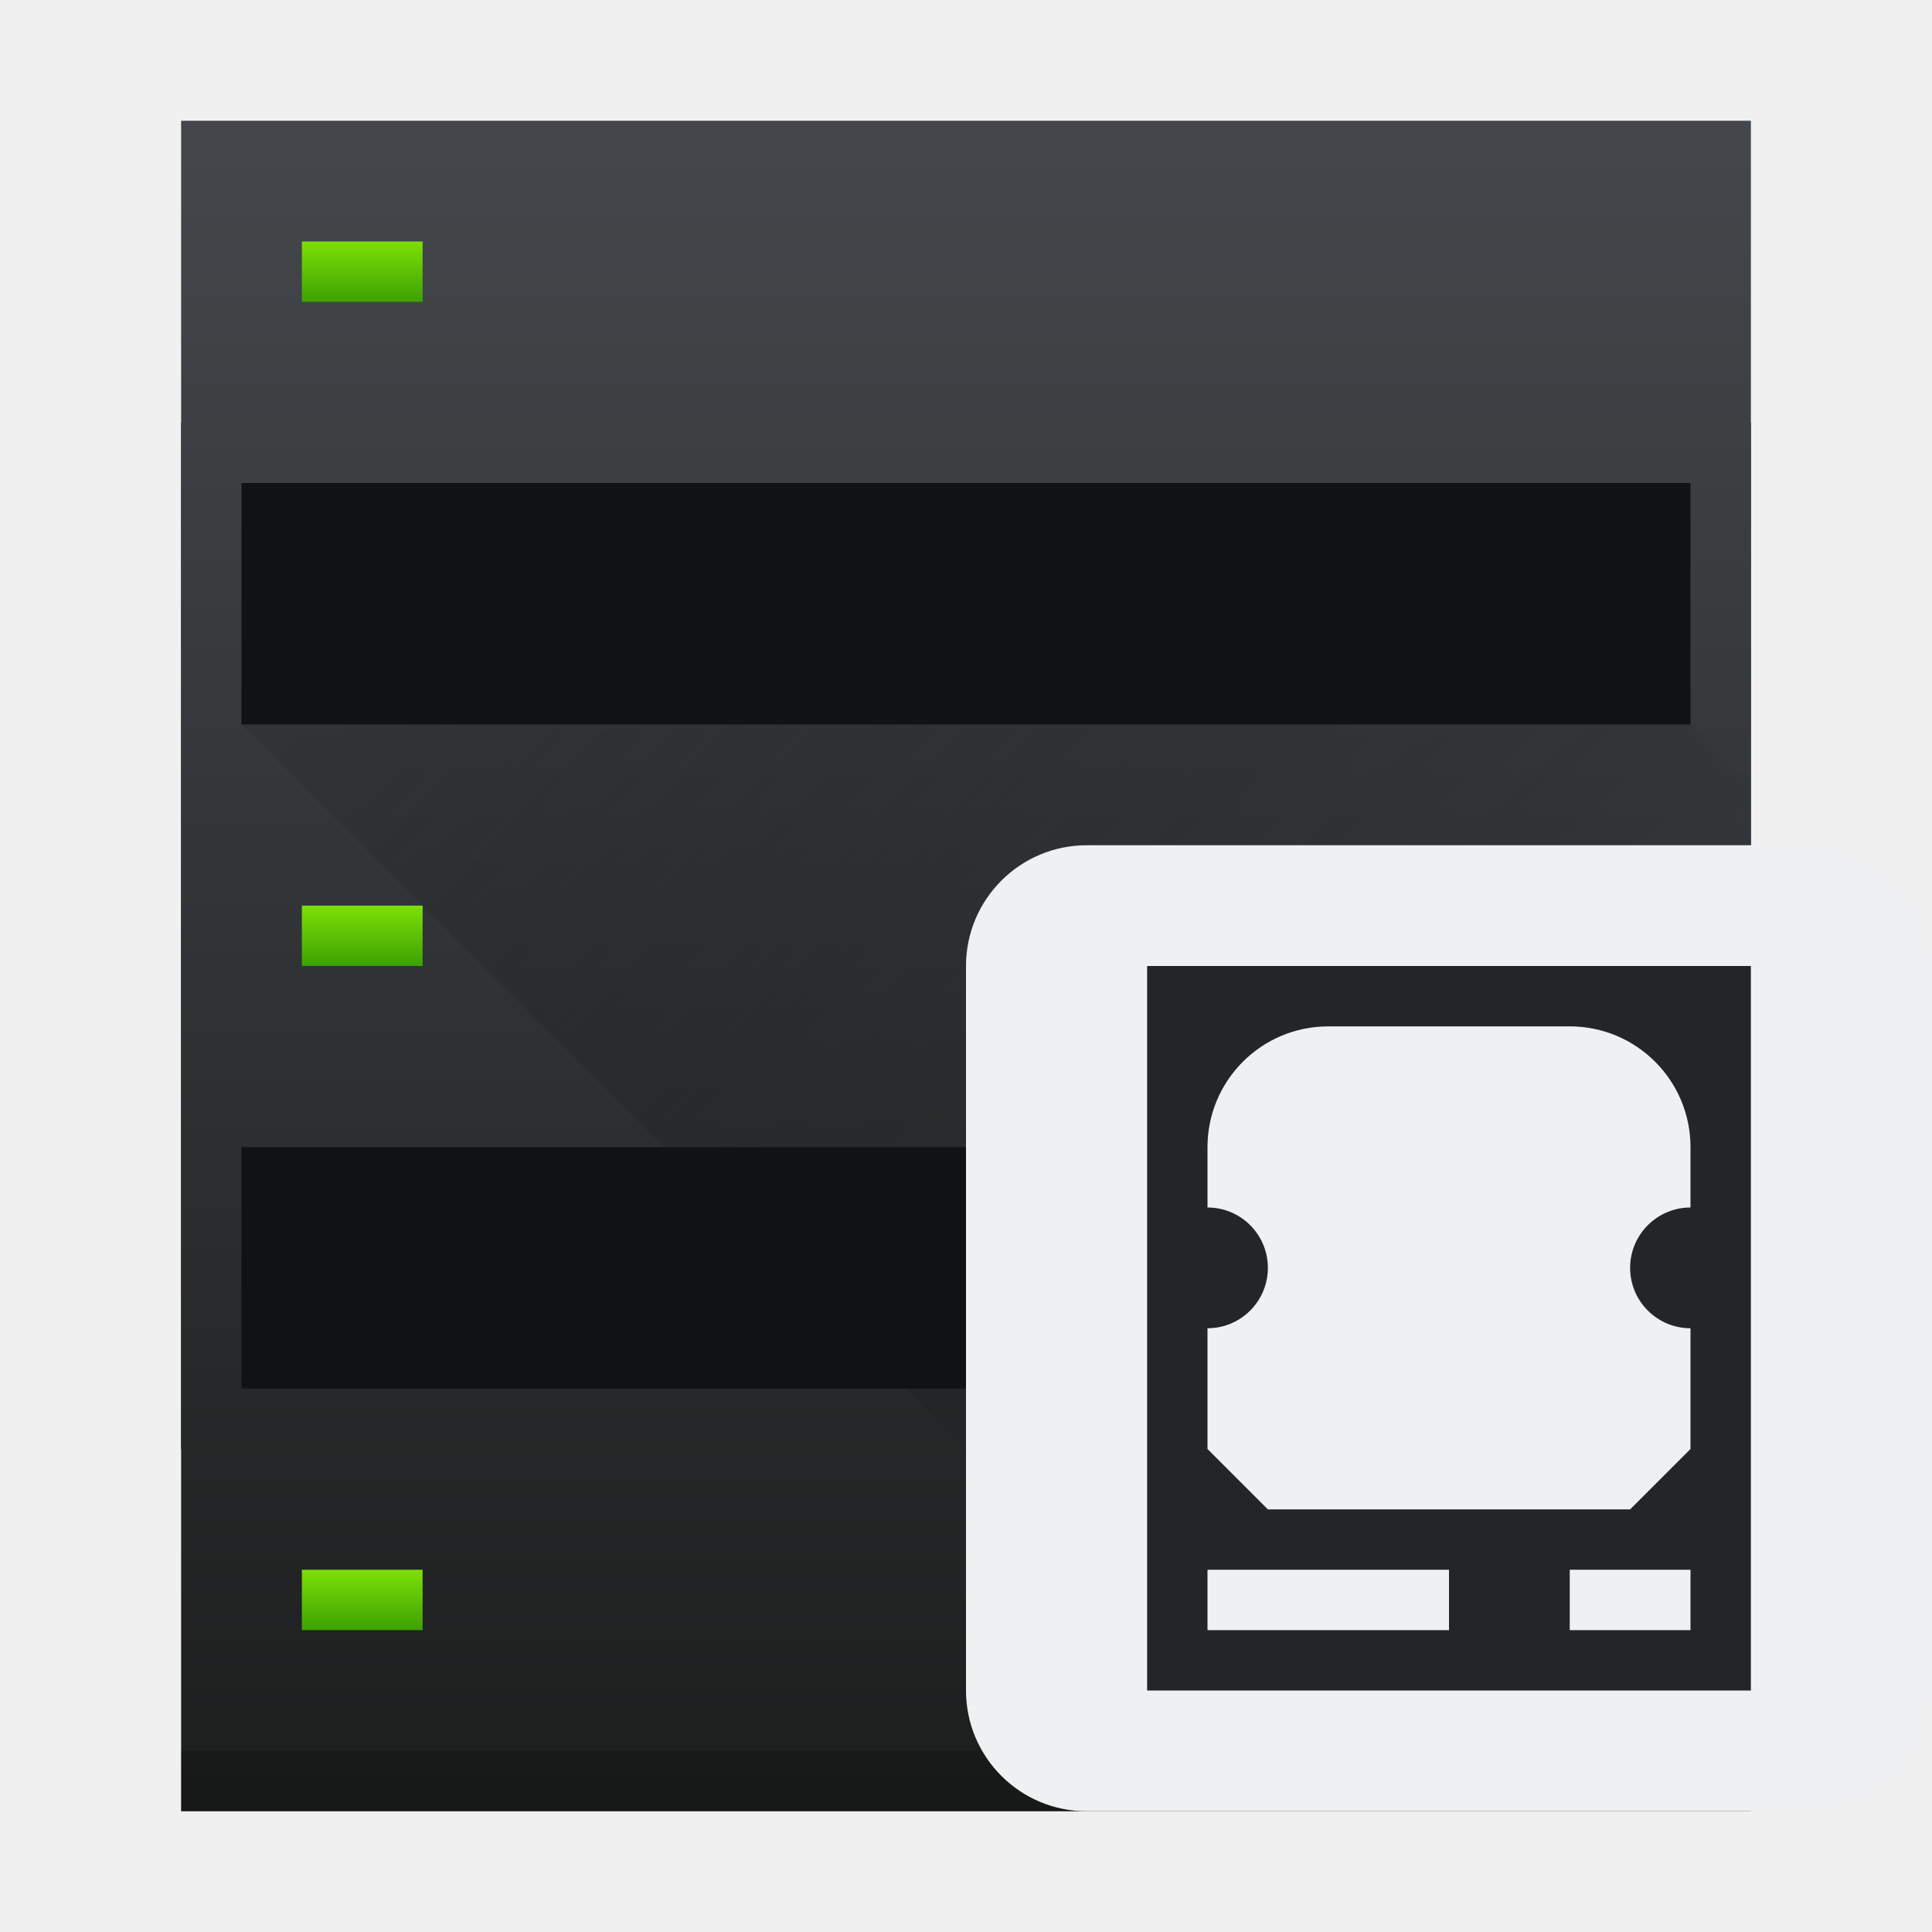
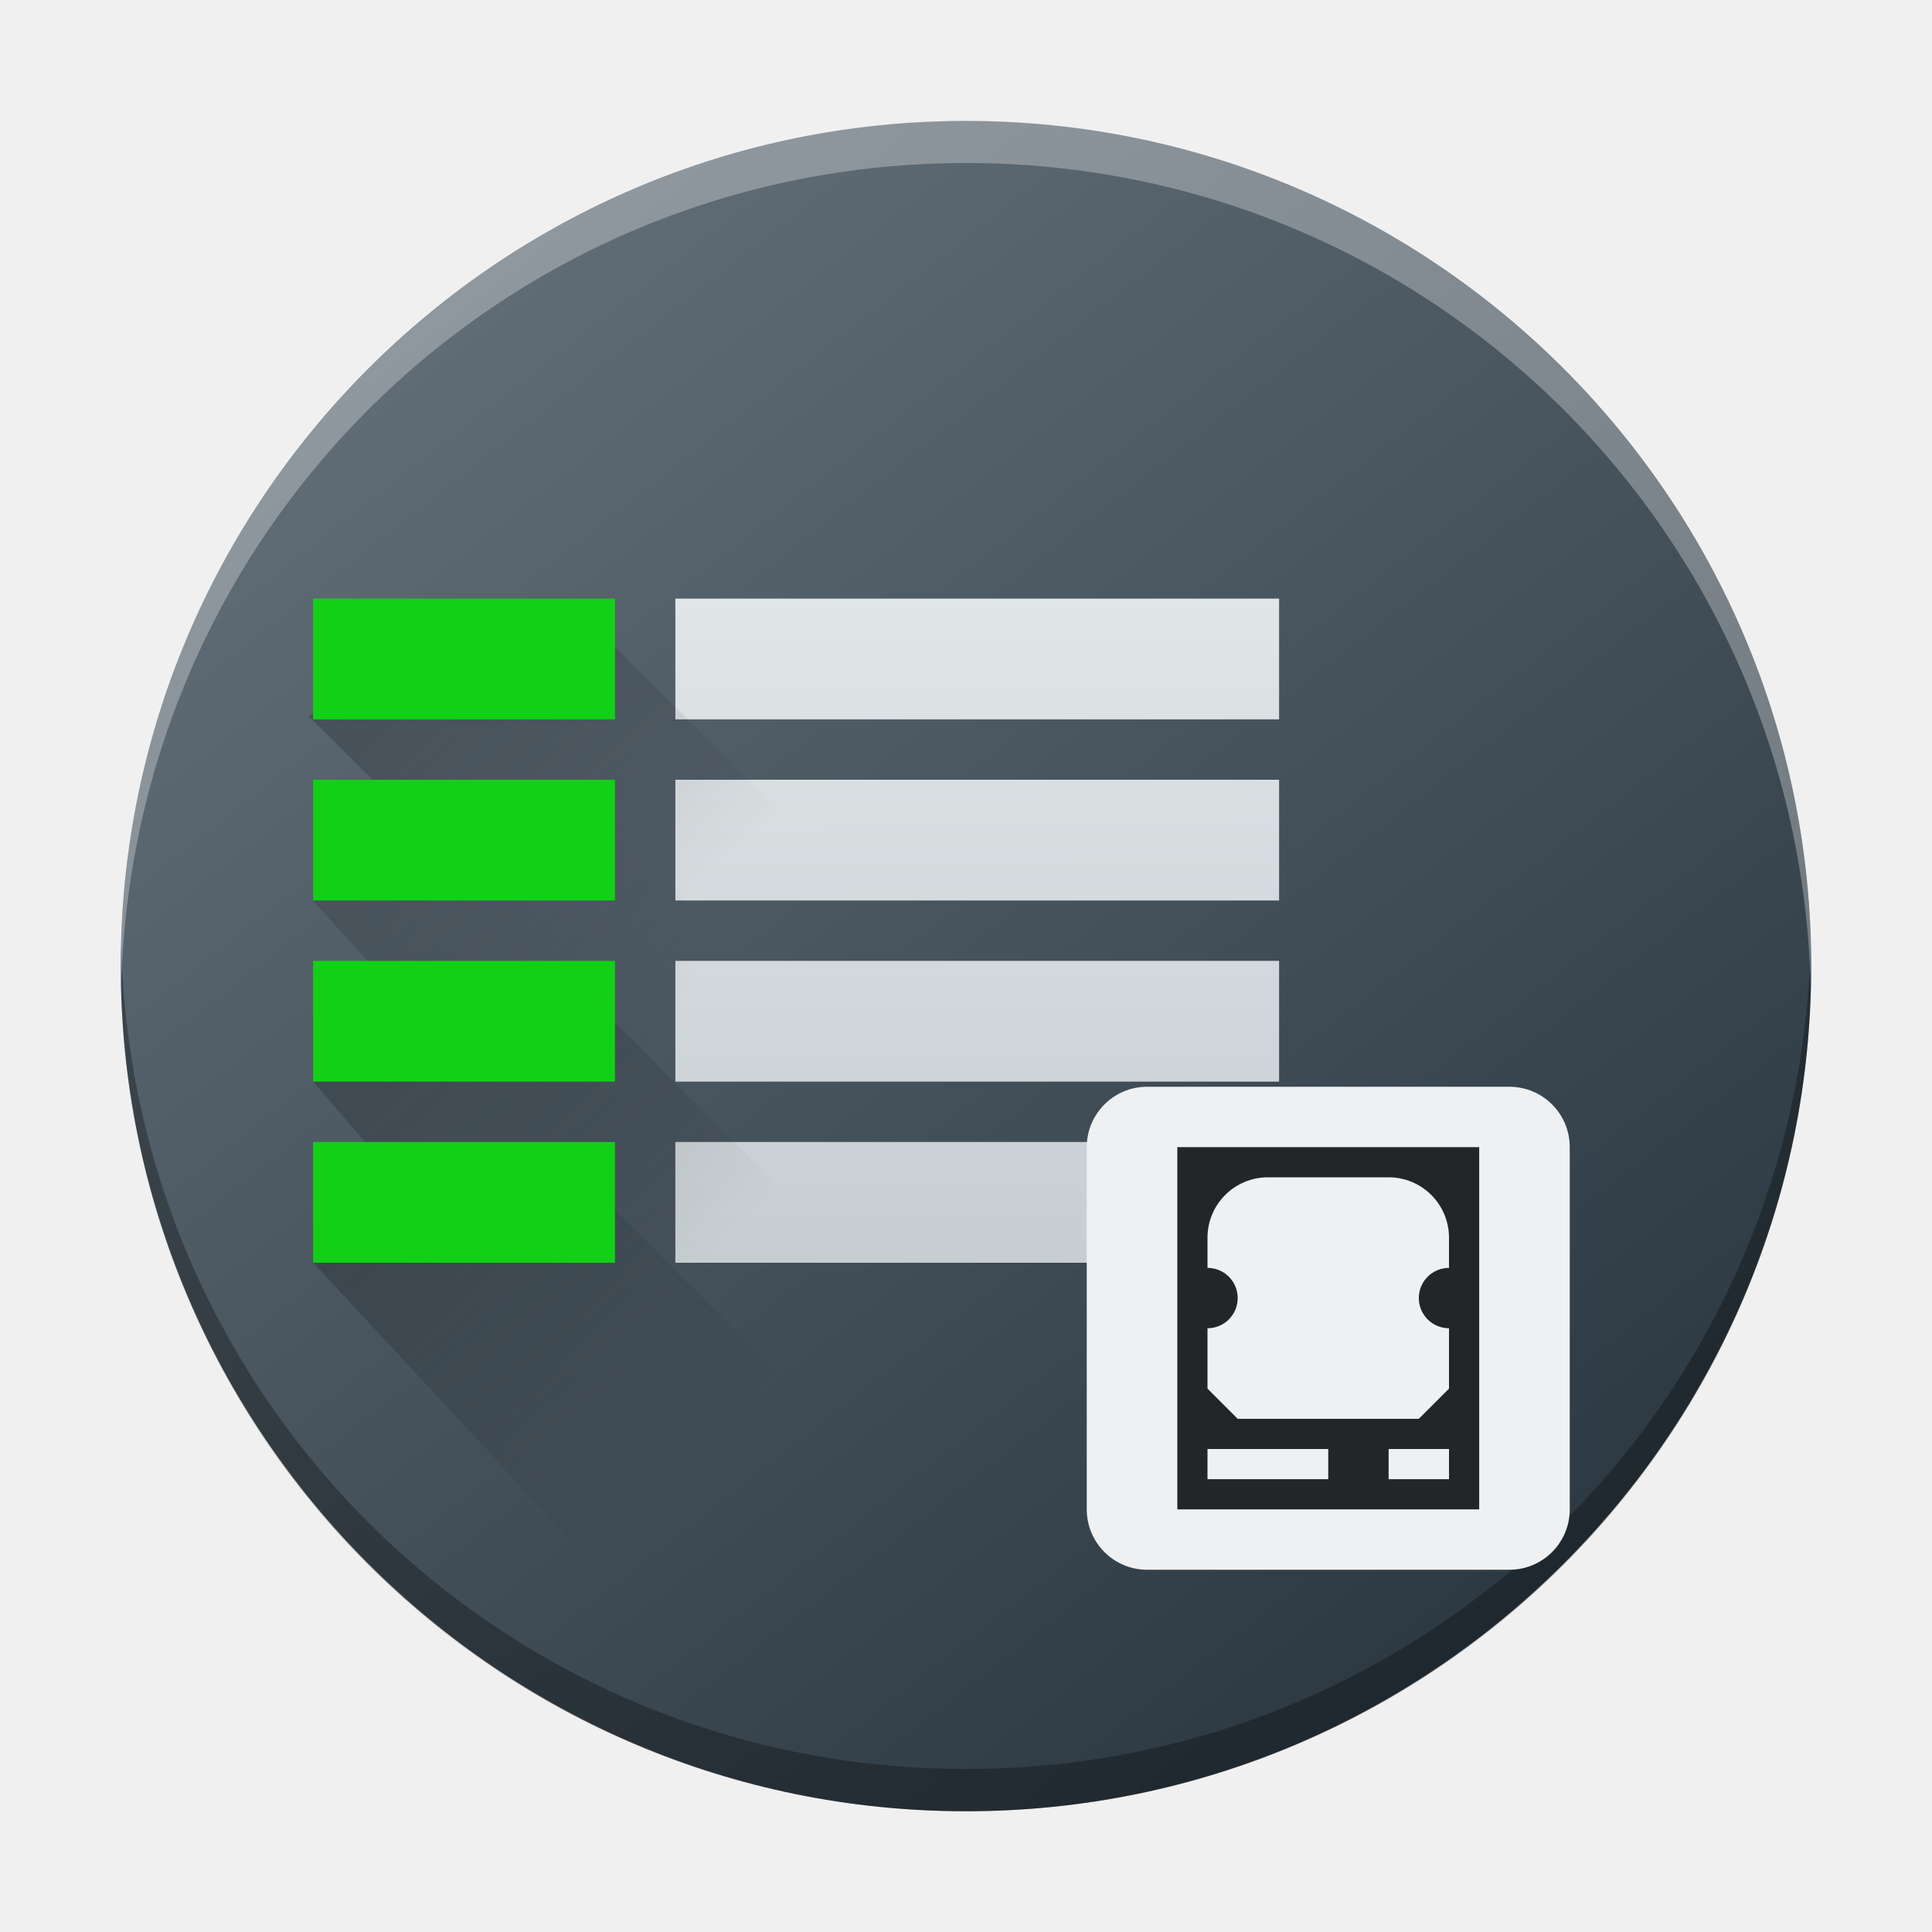
- <svg xmlns="http://www.w3.org/2000/svg" xmlns:xlink="http://www.w3.org/1999/xlink" height="32" width="32">
+ <svg xmlns="http://www.w3.org/2000/svg" xmlns:xlink="http://www.w3.org/1999/xlink" height="32" width="32" version="1.1" id="svg1303">
+   <defs id="defs1307">
+     <linearGradient gradientTransform="matrix(0.6999704,0,0,0.6999312,-301.9879,-350.6227)" gradientUnits="userSpaceOnUse" x2="426.695" y2="499.921" y1="547.675" id="a-6" x1="389.32">
+       <stop stop-color="#18222a" style="stop-color:#1e2b35;stop-opacity:1" id="stop216-3" />
+       <stop stop-color="#566069" offset="1" style="stop-color:#6d7983;stop-opacity:1" id="stop218" />
+     </linearGradient>
+     <linearGradient xlink:href="#c-6" id="linearGradient1278" gradientUnits="userSpaceOnUse" gradientTransform="matrix(3.11111,0,0,1.555556,-1200.667,-798.2726)" x1="389.571" y1="526.798" x2="389.524" y2="519.549" />
+     <linearGradient id="c-6">
+       <stop offset="0" stop-color="#c6cdd1" id="stop226" />
+       <stop offset="1" stop-color="#e0e5e7" id="stop228" />
+     </linearGradient>
+     <linearGradient xlink:href="#e-3" id="linearGradient1280" gradientUnits="userSpaceOnUse" gradientTransform="matrix(1.555556,0,0,1.555556,0.444438,4.079778)" x1="3" y1="5" x2="6" y2="8" />
+     <linearGradient id="e-3">
+       <stop offset="0" id="stop232" />
+       <stop offset="1" stop-opacity="0" id="stop234" />
+     </linearGradient>
+     <linearGradient xlink:href="#e-3" id="linearGradient1282" gradientUnits="userSpaceOnUse" gradientTransform="matrix(1.555556,0,0,1.555556,0.444438,4.079778)" x1="1.005" y1="7.439" x2="6" y2="10" />
+     <linearGradient xlink:href="#e-3" id="linearGradient1284" gradientUnits="userSpaceOnUse" gradientTransform="matrix(1.555556,0,0,1.555556,0.444438,4.079778)" x1="3.048" y1="8.894" x2="6" y2="12" />
+     <linearGradient xlink:href="#e-3" id="linearGradient1286" gradientUnits="userSpaceOnUse" gradientTransform="matrix(1.555556,0,0,1.555556,0.444438,4.079778)" x1="3.048" y1="10.823" x2="6" y2="14" />
+   </defs>
  <linearGradient id="b" gradientTransform="matrix(.7 0 0 .7 -.7 -1.1)" gradientUnits="userSpaceOnUse" x2="0" y1="44" y2="4">
-     <stop offset="0" stop-color="#1d1e1e" />
-     <stop offset="1" stop-color="#44484c" />
+     <stop offset="0" stop-color="#1d1e1e" id="stop1265" />
+     <stop offset="1" stop-color="#44484c" id="stop1267" />
  </linearGradient>
  <linearGradient id="c" x1="6" x2="6" xlink:href="#a" y1="5" y2="4" />
  <linearGradient id="a" gradientUnits="userSpaceOnUse" x2="0" y1="507.8" y2="506.8">
-     <stop offset="0" stop-color="#3da103" />
-     <stop offset="1" stop-color="#7ddf07" />
+     <stop offset="0" stop-color="#3da103" id="stop1271" />
+     <stop offset="1" stop-color="#7ddf07" id="stop1273" />
  </linearGradient>
  <linearGradient id="d" x1="6" x2="6" xlink:href="#a" y1="16" y2="15" />
  <linearGradient id="e" x1="6" x2="6" xlink:href="#a" y1="27" y2="26" />
  <linearGradient id="f" gradientUnits="userSpaceOnUse" x1="5" x2="18" y1="12" y2="25">
-     <stop offset="0" stop-color="#292c2f" />
-     <stop offset="1" stop-opacity="0" />
+     <stop offset="0" stop-color="#292c2f" id="stop1278" />
+     <stop offset="1" stop-opacity="0" id="stop1280" />
  </linearGradient>
-   <path d="M3 7h26v17H3z" fill="#111213" />
-   <path d="M3 2v28h26V2zm1 6h24v4H4zm0 11h24v4H4z" fill="url(#b)" />
-   <path d="M3 29h26v1H3z" opacity=".2" />
-   <g stroke-width=".7">
-     <path d="M5 4h2v1H5z" fill="url(#c)" />
-     <path d="M5 15h2v1H5z" fill="url(#d)" />
-     <path d="M5 26h2v1H5z" fill="url(#e)" />
-   </g>
-   <path d="M4 12l7 7h17v4H15l7 7h7V13l-1-1z" fill="url(#f)" fill-rule="evenodd" opacity=".4" />
-   <rect fill="#eff0f1" height="16" rx="2" width="16" x="16" y="14" />
-   <path d="M19 16v12h10V16zm3 1h4a2 2 0 0 1 2 2v1a1 1 0 1 0 0 2v2l-1 1h-6l-1-1v-2a1 1 0 1 0 0-2v-1a2 2 0 0 1 2-2zm-2 9h4v1h-4zm6 0h2v1h-2z" fill="#232629" />
+   <rect width="27.999" x="-29.999" y="2.003" rx="13.999" height="27.997" transform="scale(-1,1)" style="display:inline;overflow:visible;fill:url(#a-6);stroke-width:1.96;stroke-opacity:0.55" id="rect223" ry="13.999" />
+   <path style="display:inline;overflow:visible;opacity:0.3;fill:#000000;fill-opacity:1;stroke-width:1.96;stroke-opacity:0.55" d="M 2.008,15.651 C 2.004,15.768 2,15.884 2,16.001 2,23.757 8.244,30 15.999,30 c 7.756,0 13.999,-6.243 13.999,-13.999 0,-0.117 -0.007,-0.233 -0.008,-0.35 -0.185,7.592 -6.356,13.649 -13.991,13.649 -7.638,0 -13.806,-6.057 -13.991,-13.649" id="path225" />
+   <path d="M 2.008,16.349 C 2.004,16.232 2,16.117 2,15.999 2,8.243 8.244,2 15.999,2 c 7.756,0 13.999,6.243 13.999,13.999 0,0.117 -0.007,0.233 -0.008,0.35 C 29.806,8.757 23.635,2.7 15.999,2.7 8.361,2.7 2.193,8.757 2.008,16.349" style="display:inline;overflow:visible;opacity:0.3;fill:#ffffff;fill-opacity:1;stroke-width:1.96;stroke-opacity:0.55" id="path229" />
+   <path d="m 11.186,9.915 h 10 v 2 h -10 z m 0,9 h 10 v 2 h -10 z m 0,-6 h 10 v 2 h -10 z m 0,3 h 10 v 2 h -10 z" stroke-width="2.2" id="path269-9" style="fill:url(#linearGradient1278)" />
+   <path d="m 5.111,11.858 1.556,1.556 h 3.111 l 1.556,1.556 1.556,-1.556 -3.111,-3.111 z" fill="url(#h)" opacity="0.2" id="path271-3" style="fill:url(#linearGradient1280);stroke-width:1.556" />
+   <path d="m 5.186,14.915 c 0,0 0.962,1.09 1.48,1.609 h 3.111 l 1.556,1.556 1.556,-1.556 -3.111,-3.111 z" fill="url(#i)" opacity="0.2" id="path273-6" style="fill:url(#linearGradient1282);stroke-width:1.556" />
+   <path d="m 5.186,17.915 1.48,1.72 h 3.111 l 1.556,1.556 1.556,-1.556 -3.111,-3.111 z" fill="url(#j)" opacity="0.2" id="path275-0" style="fill:url(#linearGradient1284);stroke-width:1.556" />
+   <path d="m 9.778,19.635 -4.591,1.28 4.591,4.942 H 16 Z" fill="url(#k)" opacity="0.2" id="path277-6" style="fill:url(#linearGradient1286);stroke-width:1.556" />
+   <path d="m 5.186,9.915 h 5 v 2 H 5.186 Z m 0,3 h 5 v 2 H 5.186 Z m 0,3 h 5 v 2 H 5.186 Z m 0,3 h 5 v 2 H 5.186 Z" fill="#11d116" id="path279-2" style="stroke-width:1.556" />
+   <rect fill="#eff0f1" height="8" rx="1" width="8" x="18" y="18" id="rect36-5" style="stroke-width:0.5" />
+   <path d="m 19.5,19 v 6 h 5 v -6 z m 1.5,0.5 h 2 A 1,1 0 0 1 24,20.5 v 0.5 A 0.5,0.5 0 1 0 24,22 v 1 L 23.5,23.5 h -3 l -0.5,-0.5 V 22 a 0.5,0.5 0 1 0 0,-1 V 20.5 A 1,1 0 0 1 21,19.5 Z m -1,4.5 h 2 v 0.5 h -2 z m 3,0 H 24 v 0.5 h -1 z" fill="#232629" id="path1301-6" style="stroke-width:0.5" />
</svg>
